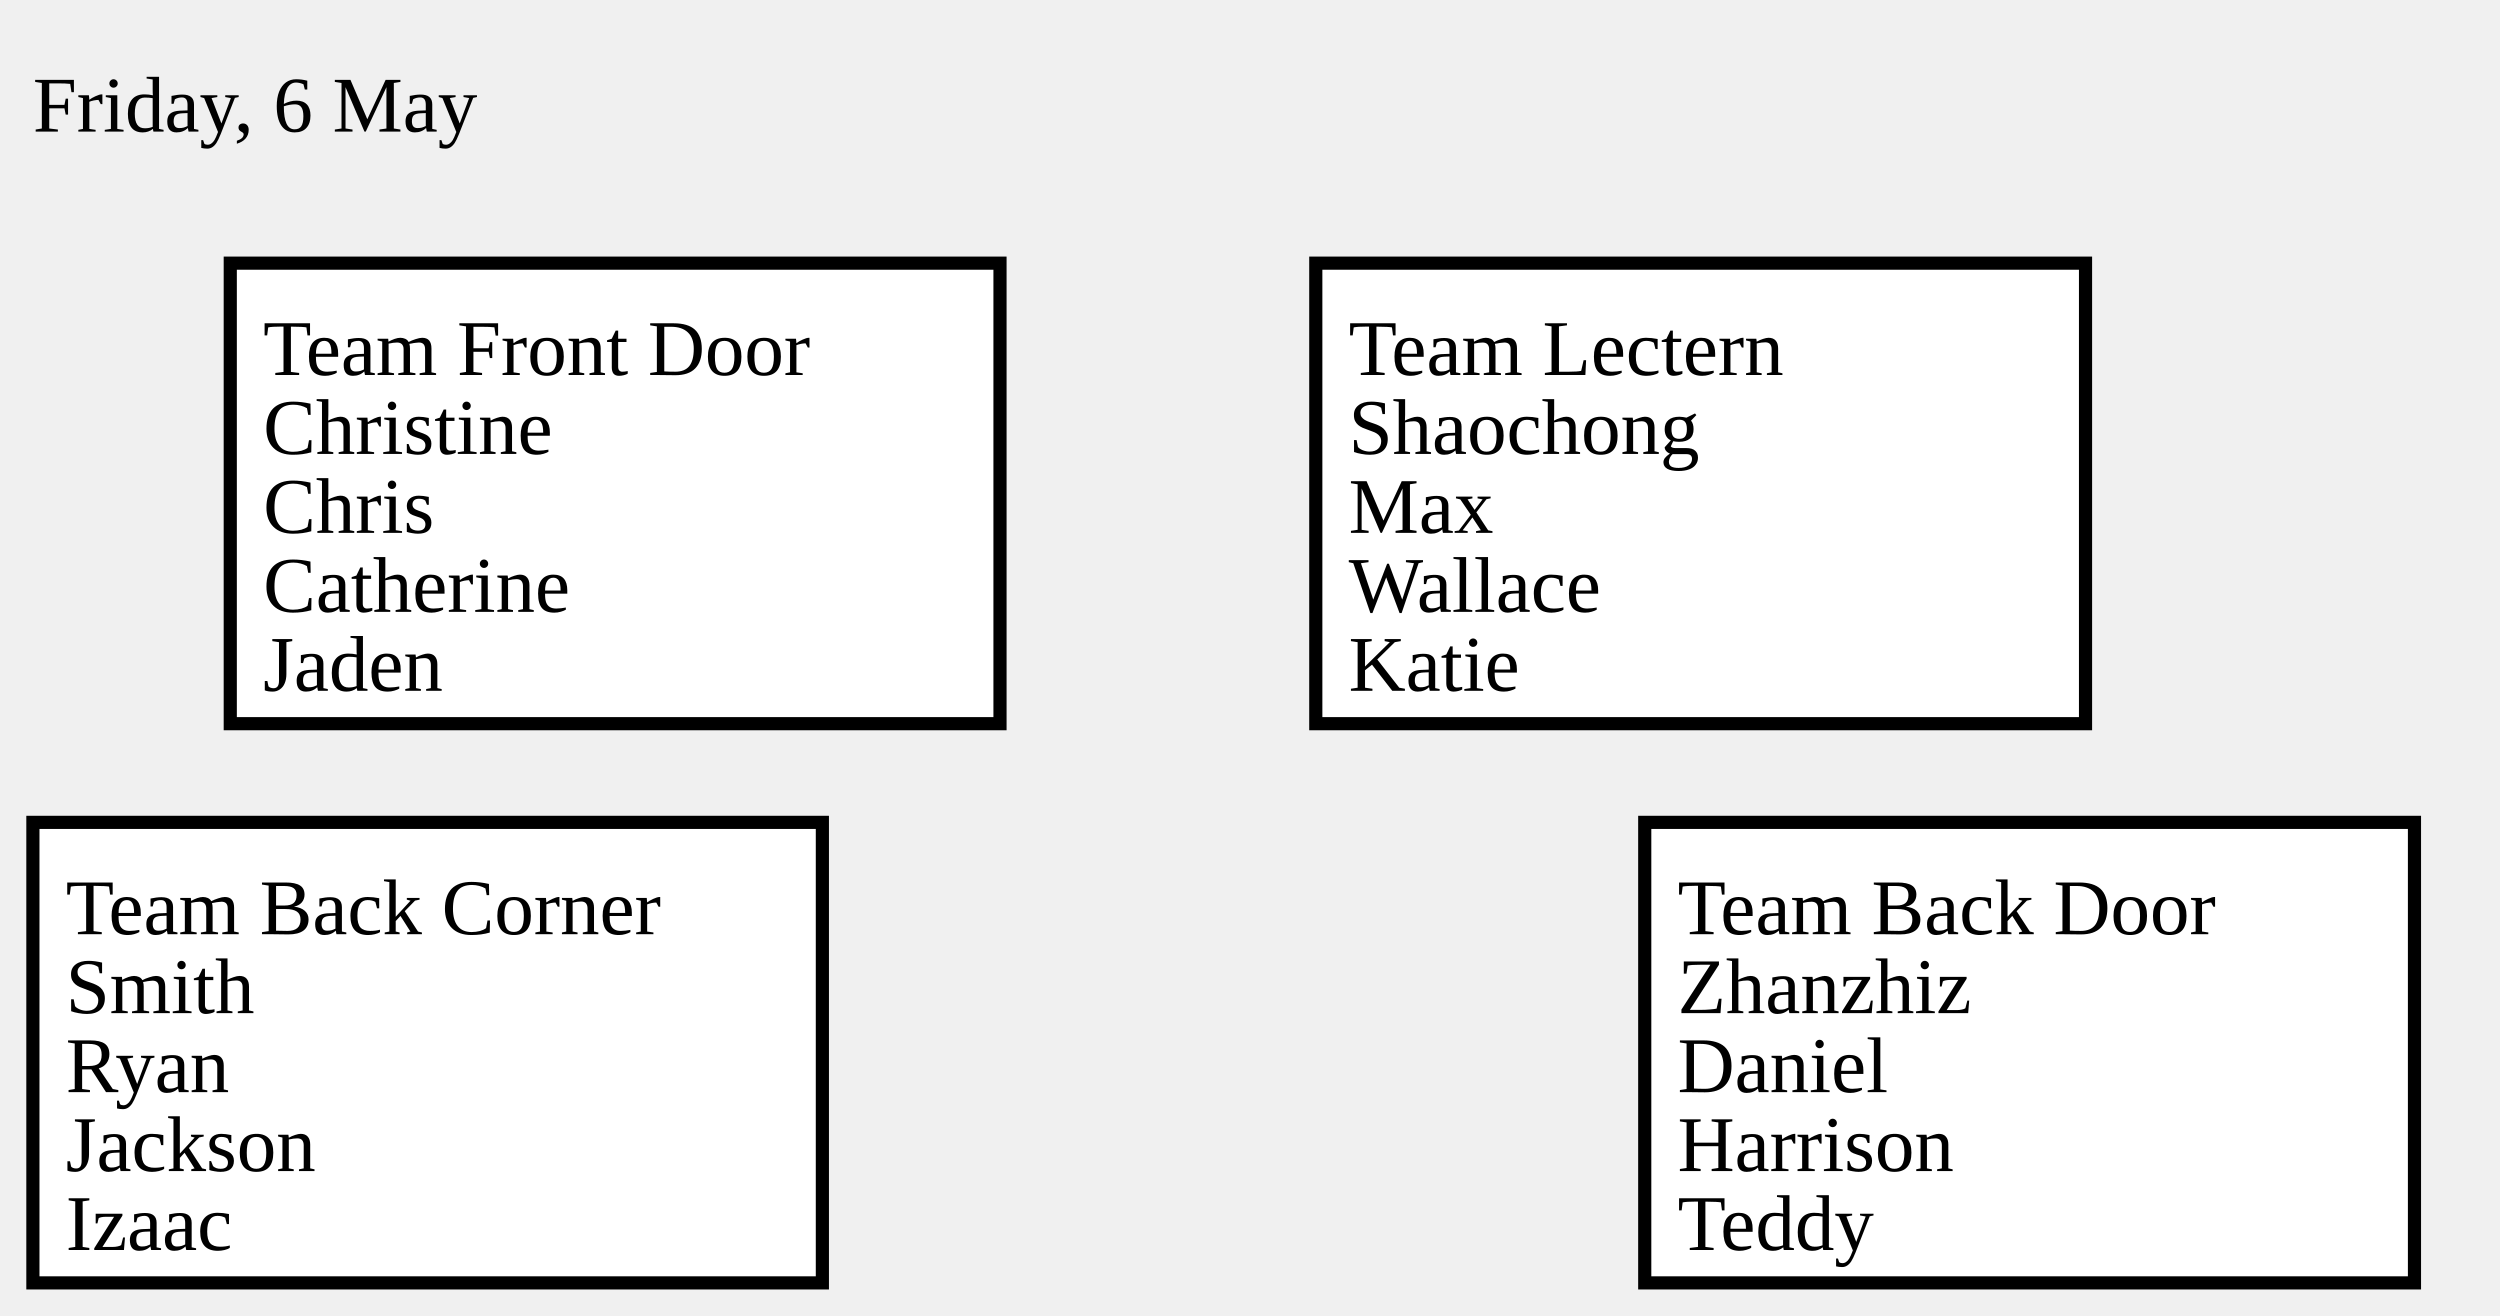
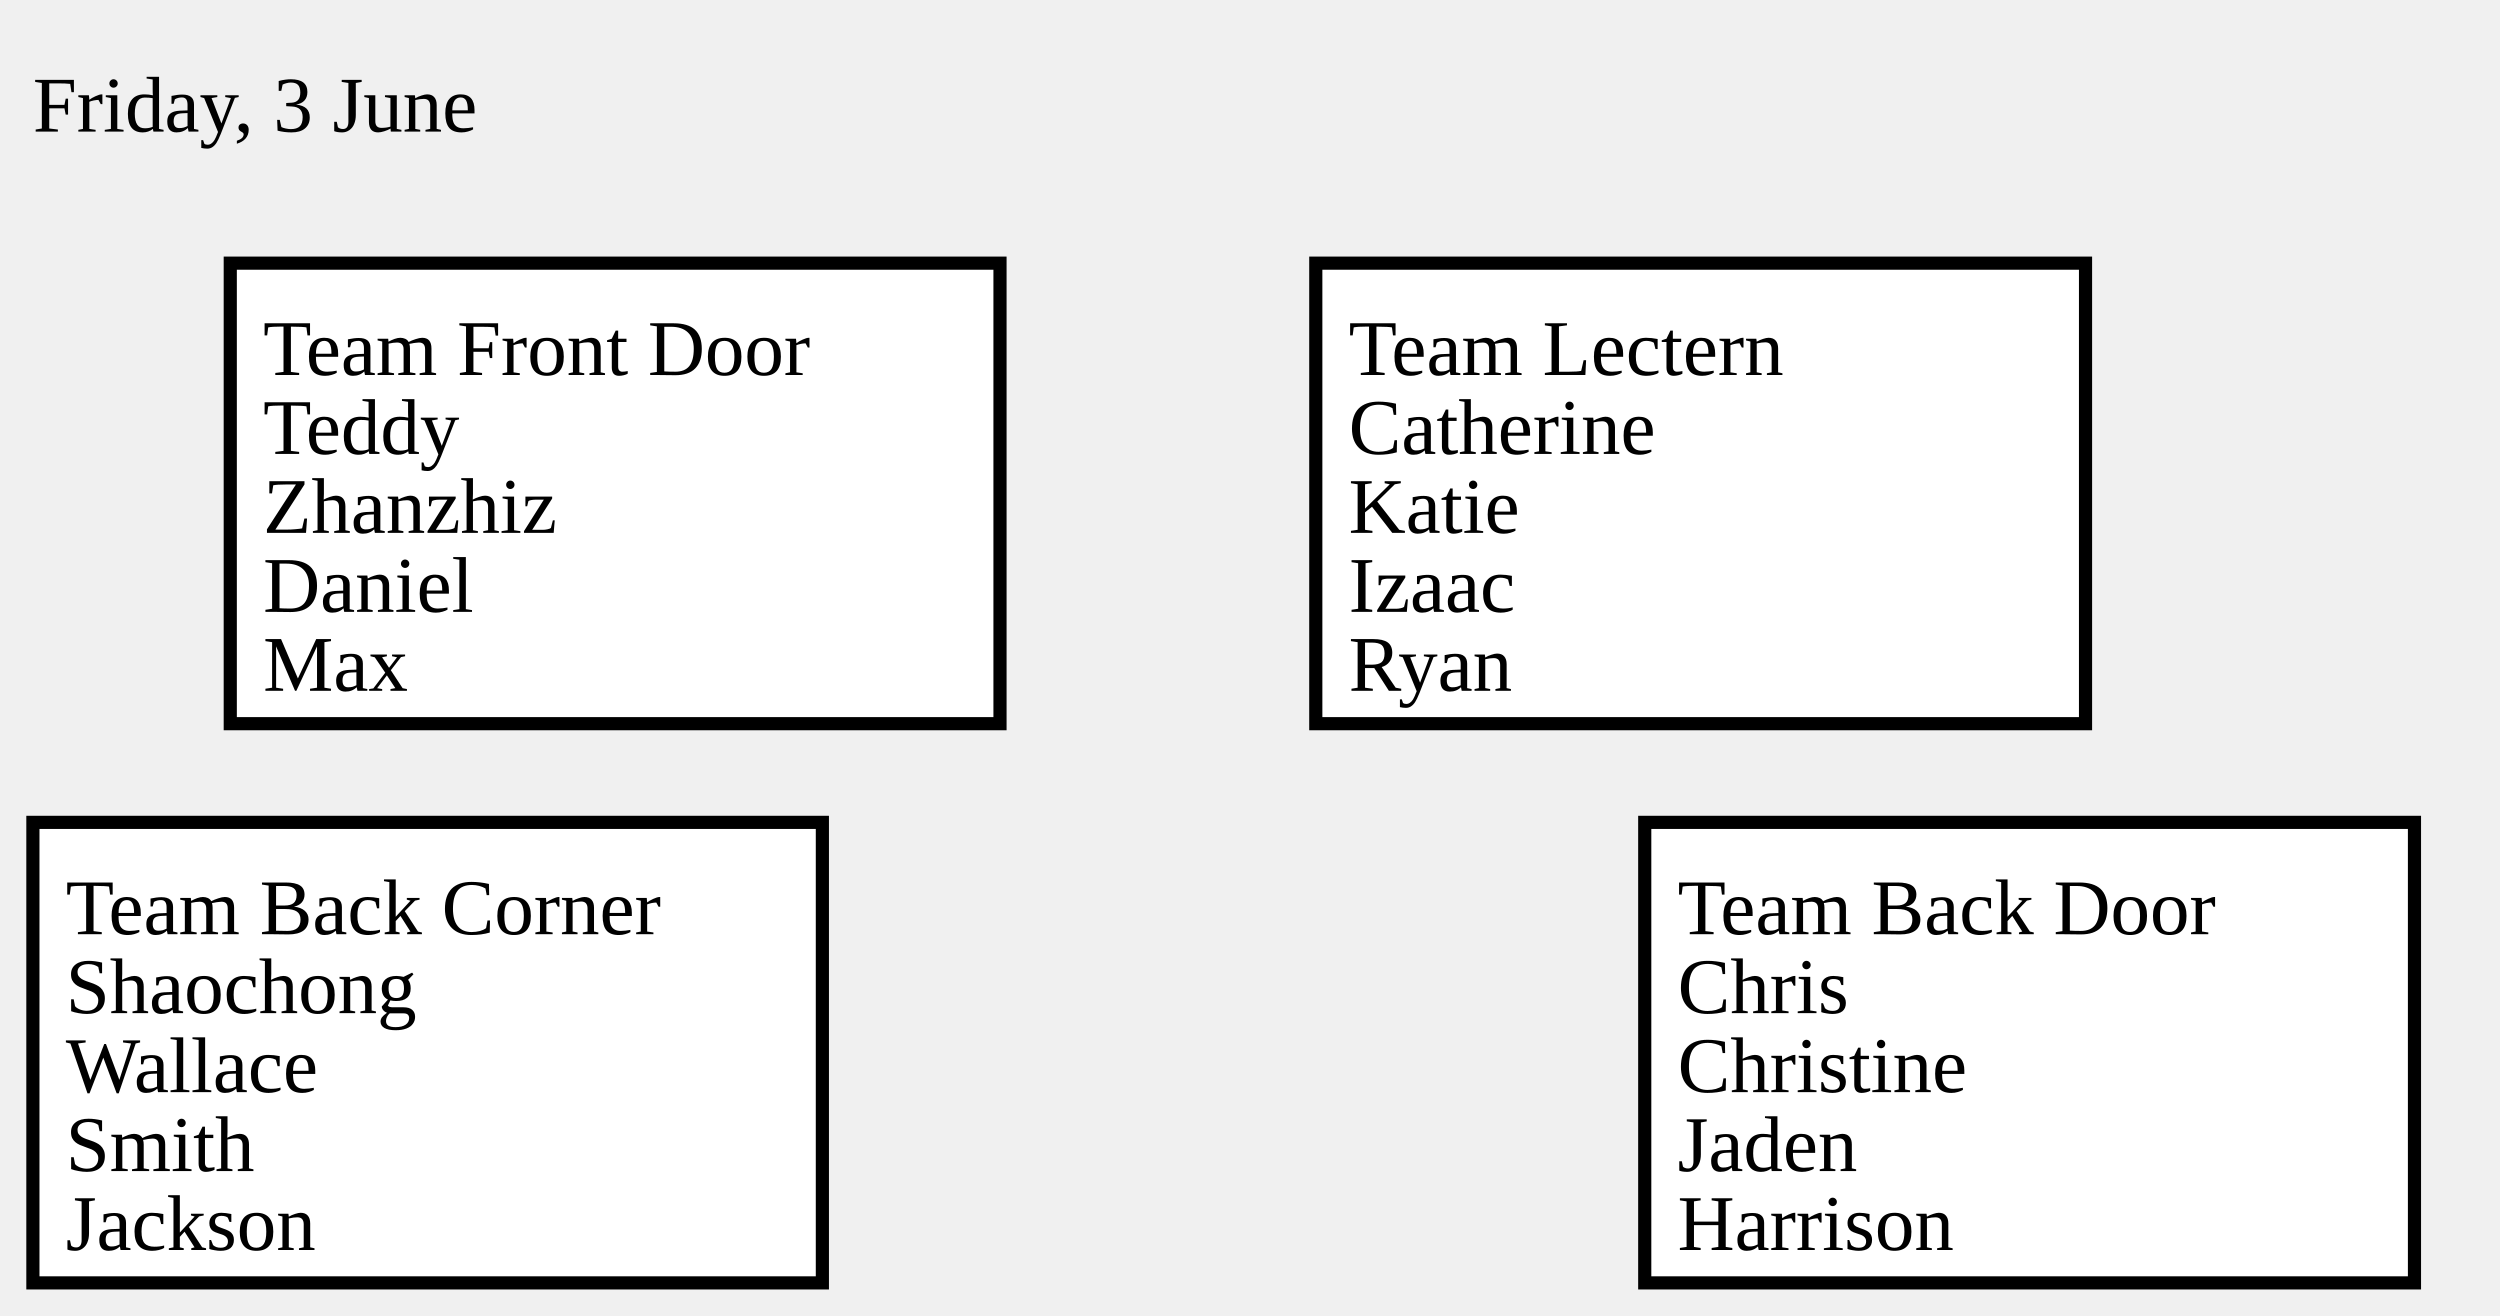
<svg xmlns="http://www.w3.org/2000/svg" width="380" height="200" viewBox="0 -200 380 200">
  <defs>
</defs>
  <rect x="200" y="-160.0" width="117" height="70" fill="#ffffff" stroke-width="2" stroke="black" />
  <text x="205" y="-143.0" font-size="12" fill="black" dy="0em">Team Lectern</text>
-   <text x="205" y="-131.0" font-size="12" fill="black" dy="0em">Shaochong</text>
-   <text x="205" y="-119.0" font-size="12" fill="black" dy="0em">Max</text>
-   <text x="205" y="-107.0" font-size="12" fill="black" dy="0em">Wallace</text>
-   <text x="205" y="-95.0" font-size="12" fill="black" dy="0em">Katie</text>
+   <text x="205" y="-131.0" font-size="12" fill="black" dy="0em">Catherine</text>
+   <text x="205" y="-119.0" font-size="12" fill="black" dy="0em">Katie</text>
+   <text x="205" y="-107.0" font-size="12" fill="black" dy="0em">Izaac</text>
+   <text x="205" y="-95.0" font-size="12" fill="black" dy="0em">Ryan</text>
  <rect x="5" y="-75.0" width="120" height="70" fill="#ffffff" stroke-width="2" stroke="black" />
  <text x="10" y="-58.0" font-size="12" fill="black" dy="0em">Team Back Corner</text>
-   <text x="10" y="-46.0" font-size="12" fill="black" dy="0em">Smith</text>
-   <text x="10" y="-34.0" font-size="12" fill="black" dy="0em">Ryan</text>
-   <text x="10" y="-22.0" font-size="12" fill="black" dy="0em">Jackson</text>
-   <text x="10" y="-10.0" font-size="12" fill="black" dy="0em">Izaac</text>
+   <text x="10" y="-46.0" font-size="12" fill="black" dy="0em">Shaochong</text>
+   <text x="10" y="-34.0" font-size="12" fill="black" dy="0em">Wallace</text>
+   <text x="10" y="-22.0" font-size="12" fill="black" dy="0em">Smith</text>
+   <text x="10" y="-10.0" font-size="12" fill="black" dy="0em">Jackson</text>
  <rect x="250" y="-75.0" width="117" height="70" fill="#ffffff" stroke-width="2" stroke="black" />
  <text x="255" y="-58.0" font-size="12" fill="black" dy="0em">Team Back Door</text>
-   <text x="255" y="-46.0" font-size="12" fill="black" dy="0em">Zhanzhiz</text>
-   <text x="255" y="-34.0" font-size="12" fill="black" dy="0em">Daniel</text>
-   <text x="255" y="-22.0" font-size="12" fill="black" dy="0em">Harrison</text>
-   <text x="255" y="-10.0" font-size="12" fill="black" dy="0em">Teddy</text>
+   <text x="255" y="-46.0" font-size="12" fill="black" dy="0em">Chris</text>
+   <text x="255" y="-34.0" font-size="12" fill="black" dy="0em">Christine</text>
+   <text x="255" y="-22.0" font-size="12" fill="black" dy="0em">Jaden</text>
+   <text x="255" y="-10.0" font-size="12" fill="black" dy="0em">Harrison</text>
  <rect x="35" y="-160.0" width="117" height="70" fill="#ffffff" stroke-width="2" stroke="black" />
  <text x="40" y="-143.0" font-size="12" fill="black" dy="0em">Team Front Door</text>
-   <text x="40" y="-131.0" font-size="12" fill="black" dy="0em">Christine</text>
-   <text x="40" y="-119.0" font-size="12" fill="black" dy="0em">Chris</text>
-   <text x="40" y="-107.0" font-size="12" fill="black" dy="0em">Catherine</text>
-   <text x="40" y="-95.0" font-size="12" fill="black" dy="0em">Jaden</text>
-   <text x="5" y="-180" font-size="12" fill="black" dy="0em">Friday, 6 May</text>
+   <text x="40" y="-131.0" font-size="12" fill="black" dy="0em">Teddy</text>
+   <text x="40" y="-119.0" font-size="12" fill="black" dy="0em">Zhanzhiz</text>
+   <text x="40" y="-107.0" font-size="12" fill="black" dy="0em">Daniel</text>
+   <text x="40" y="-95.0" font-size="12" fill="black" dy="0em">Max</text>
+   <text x="5" y="-180" font-size="12" fill="black" dy="0em">Friday, 3 June</text>
</svg>
